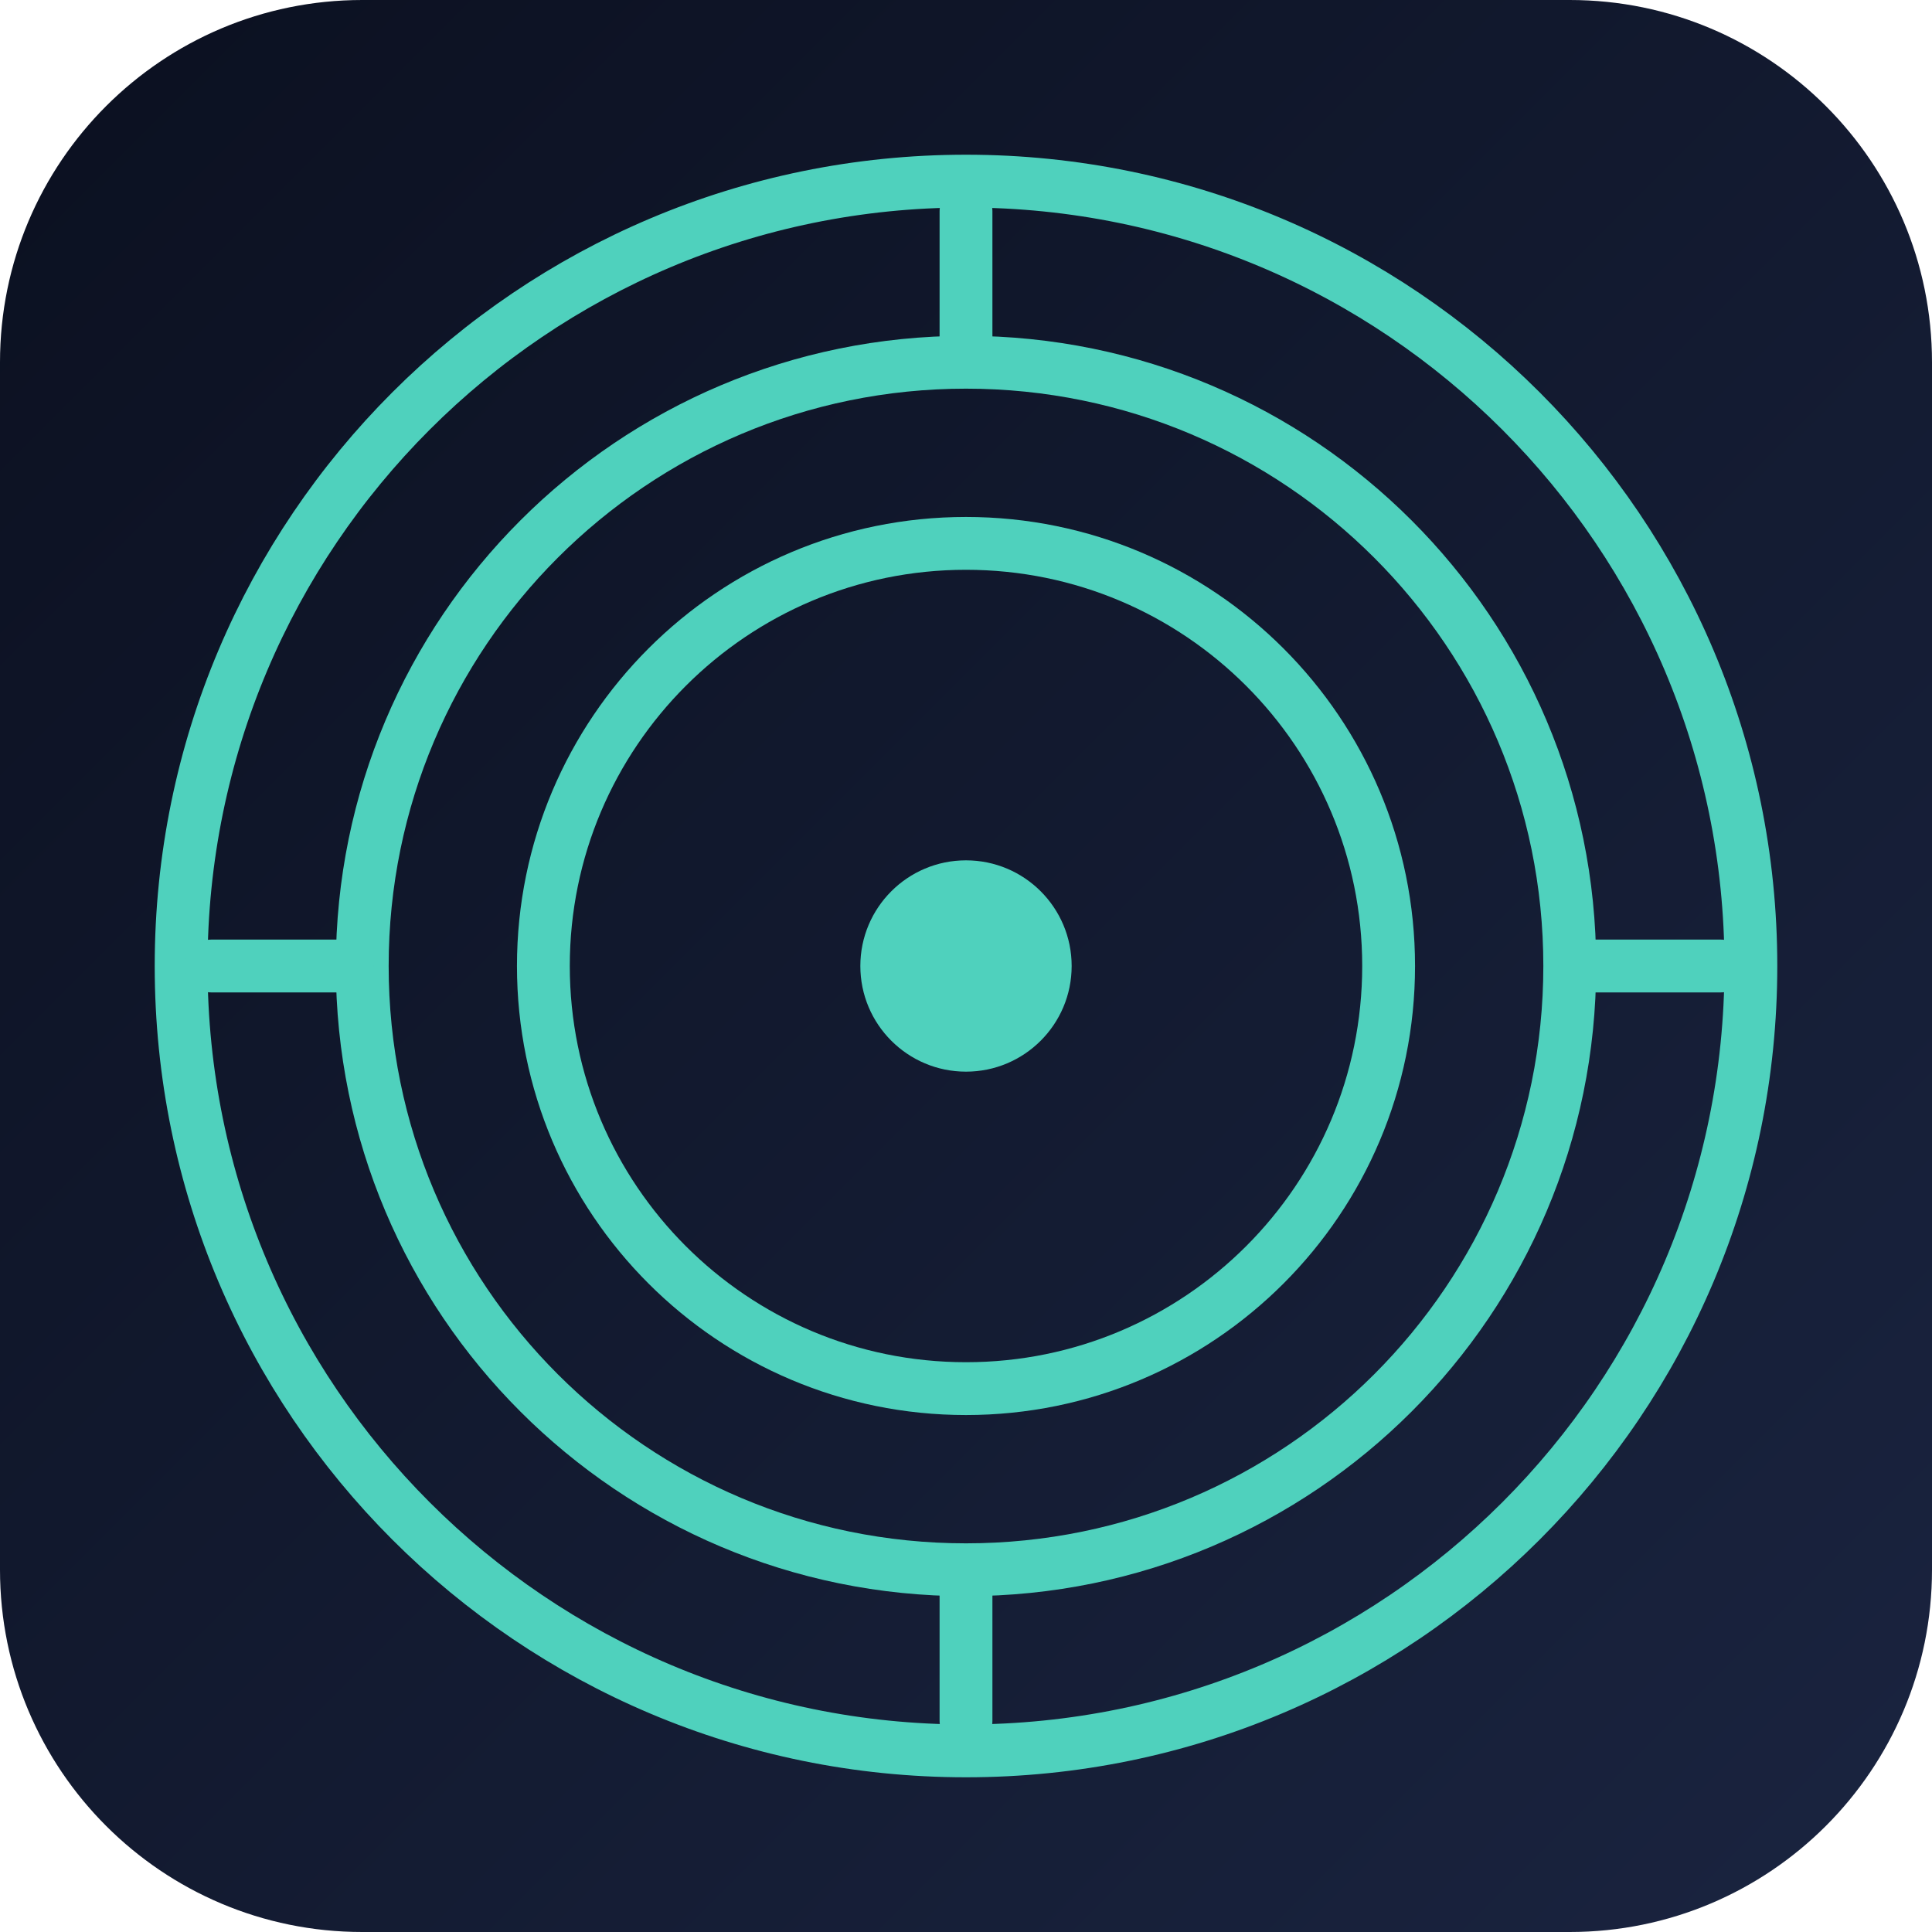
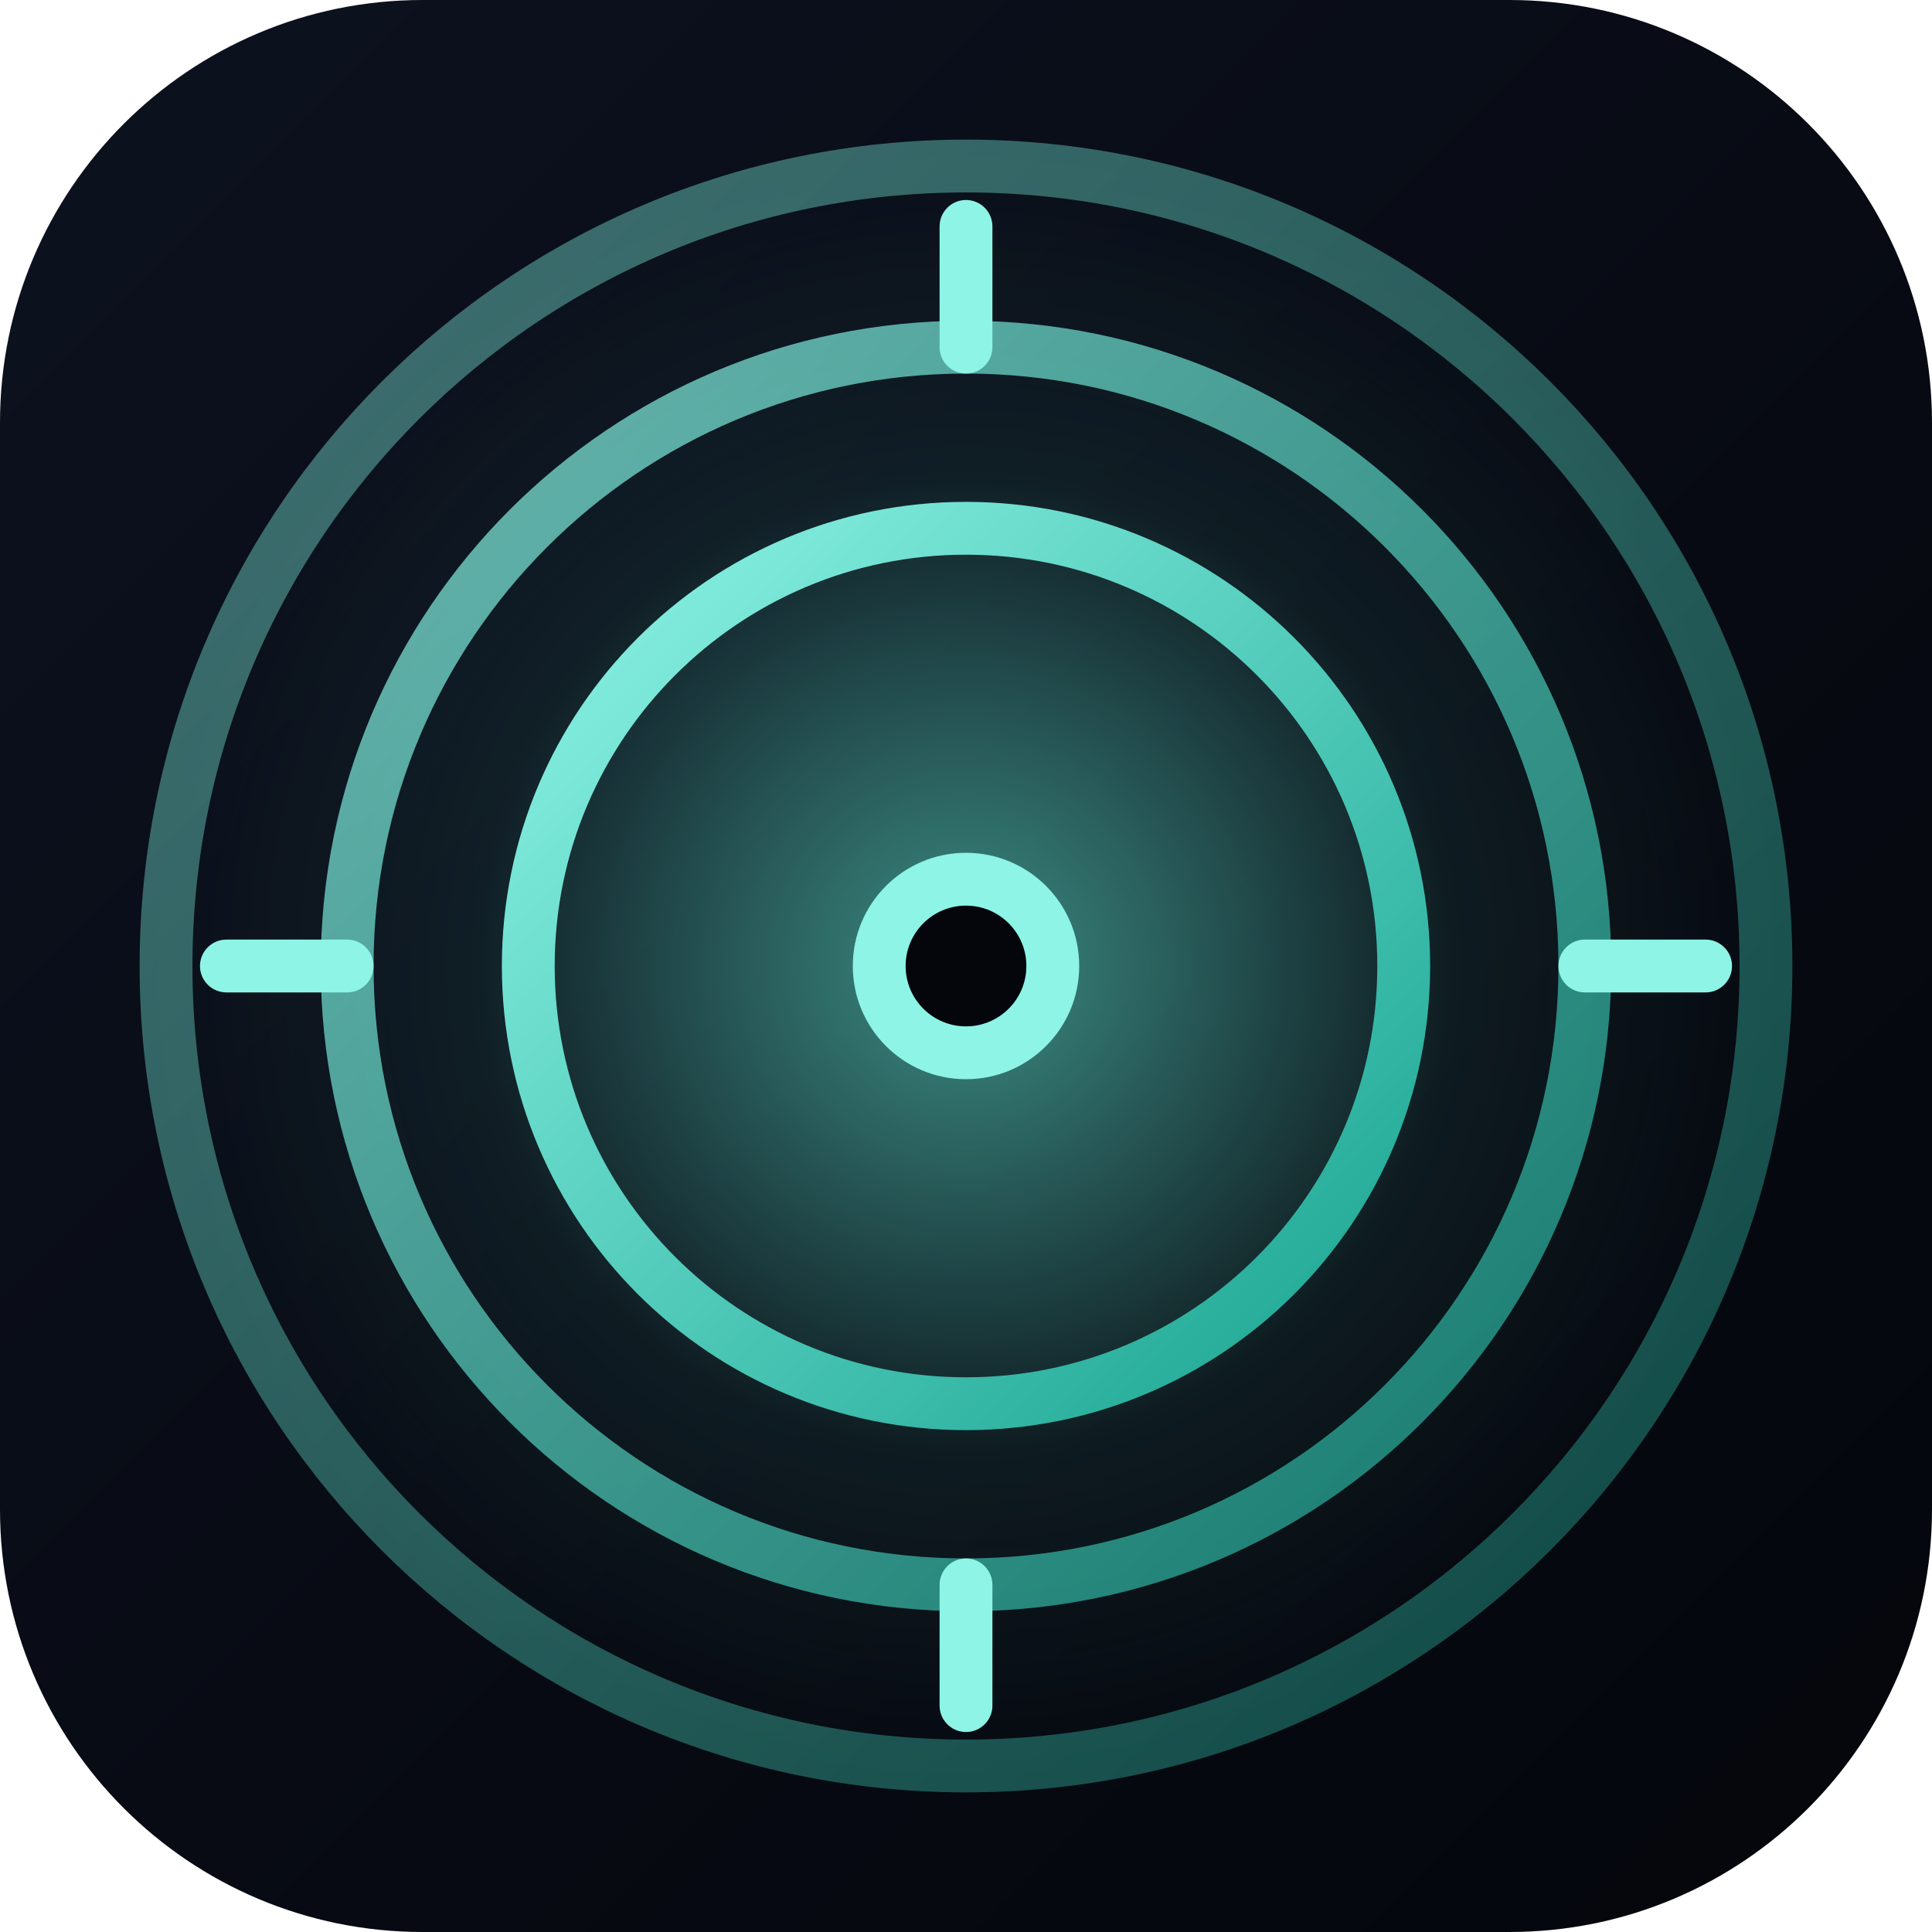
<svg xmlns="http://www.w3.org/2000/svg" viewBox="0 0 512 512">
  <defs>
-     <linearGradient id="g" x1="0%" y1="0%" x2="100%" y2="100%">
-       <stop offset="0%" stop-color="#0b1020" />
-       <stop offset="100%" stop-color="#1a2440" />
+     <linearGradient id="bg" x1="0%" y1="0%" x2="100%" y2="100%">
+       <stop offset="0%" stop-color="#0d1220" />
+       <stop offset="60%" stop-color="#070a12" />
+       <stop offset="100%" stop-color="#04060c" />
    </linearGradient>
+     <linearGradient id="ring" x1="0%" y1="0%" x2="100%" y2="100%">
+       <stop offset="0%" stop-color="#8df4e6" />
+       <stop offset="100%" stop-color="#1aa491" />
+     </linearGradient>
+     <radialGradient id="glow" cx="50%" cy="50%" r="50%">
+       <stop offset="0%" stop-color="#5fe3cf" stop-opacity="0.6" />
+       <stop offset="60%" stop-color="#5fe3cf" stop-opacity="0.08" />
+       <stop offset="100%" stop-color="#5fe3cf" stop-opacity="0" />
+     </radialGradient>
  </defs>
-   <rect width="512" height="512" rx="96" fill="url(#g)" />
-   <g fill="none" stroke="#4fd1bd" stroke-width="14" stroke-linecap="round">
-     <circle cx="256" cy="256" r="112" />
-     <circle cx="256" cy="256" r="160" />
-     <circle cx="256" cy="256" r="208" />
-     <line x1="256" y1="92" x2="256" y2="56" />
-     <line x1="256" y1="456" x2="256" y2="420" />
-     <line x1="92" y1="256" x2="56" y2="256" />
-     <line x1="456" y1="256" x2="420" y2="256" />
+   <rect width="512" height="512" rx="112" fill="url(#bg)" />
+   <circle cx="256" cy="256" r="220" fill="url(#glow)" />
+   <g fill="none" stroke="url(#ring)" stroke-width="14" stroke-linecap="round">
+     <circle cx="256" cy="256" r="116" />
+     <circle cx="256" cy="256" r="164" stroke-opacity="0.72" />
+     <circle cx="256" cy="256" r="212" stroke-opacity="0.42" />
  </g>
-   <circle cx="256" cy="256" r="28" fill="#4fd1bd" />
+   <g stroke="#8df4e6" stroke-width="14" stroke-linecap="round">
+     <line x1="256" y1="92" x2="256" y2="60" />
+     <line x1="256" y1="452" x2="256" y2="420" />
+     <line x1="92" y1="256" x2="60" y2="256" />
+     <line x1="452" y1="256" x2="420" y2="256" />
+   </g>
+   <circle cx="256" cy="256" r="30" fill="#8df4e6" />
+   <circle cx="256" cy="256" r="16" fill="#04060c" />
</svg>
